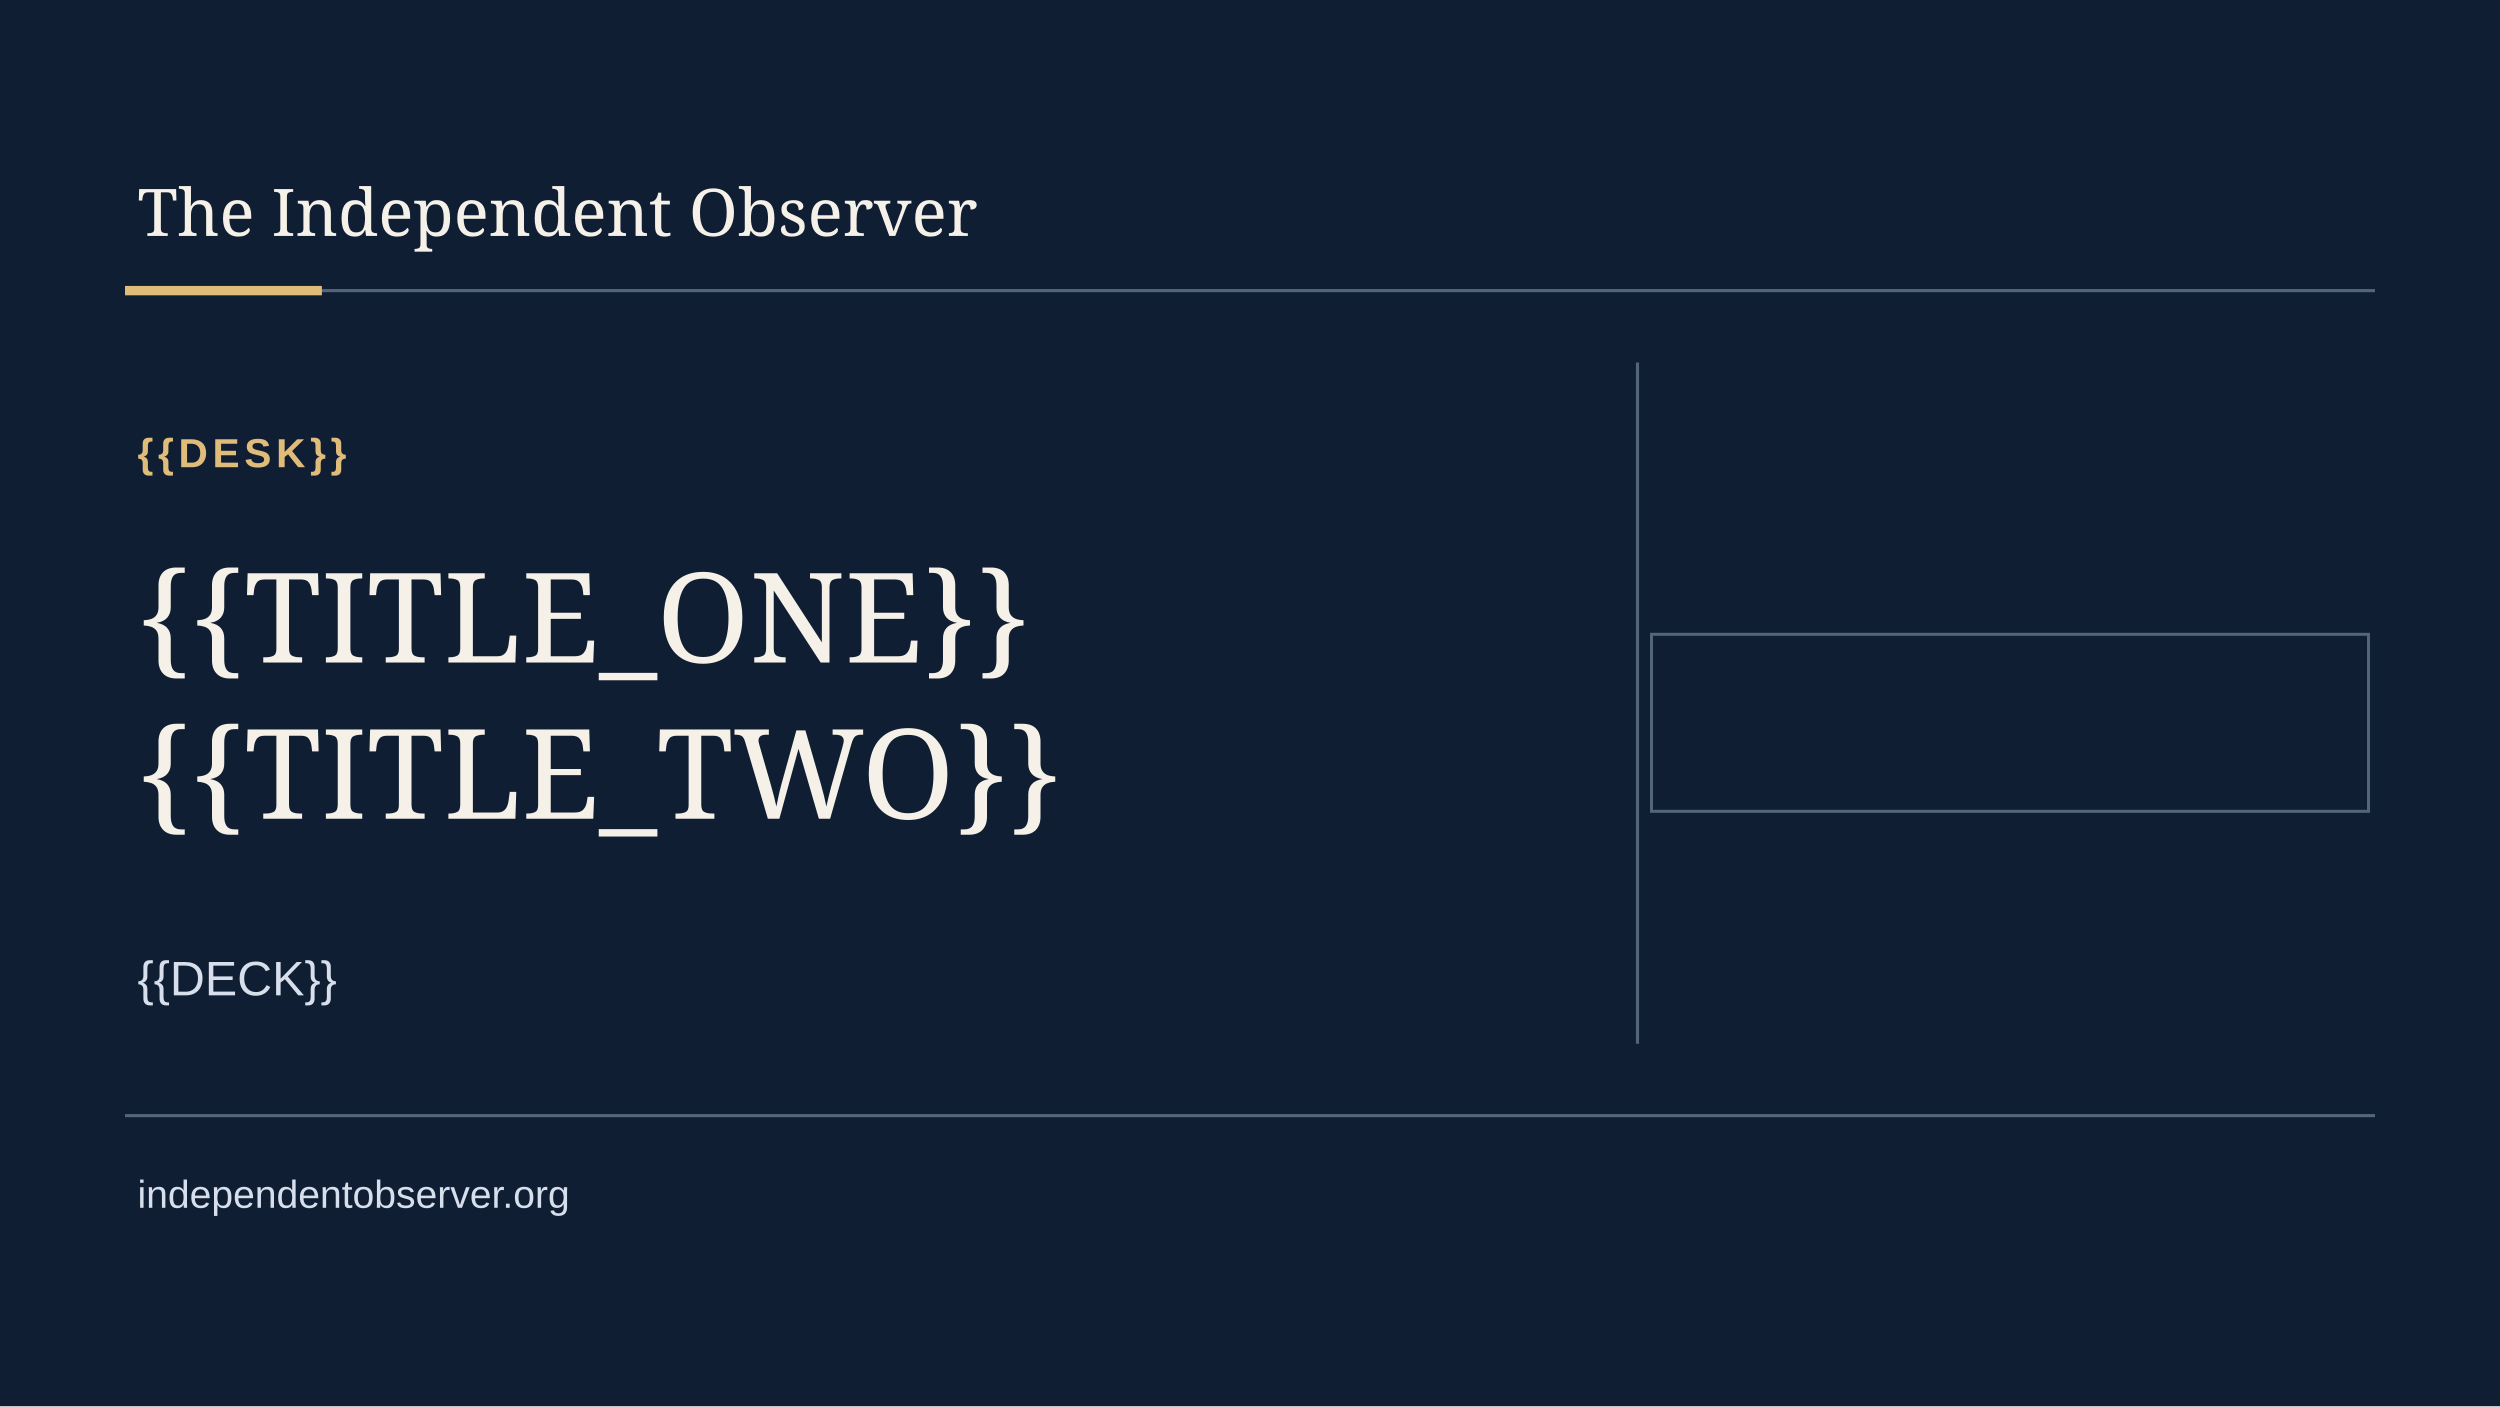
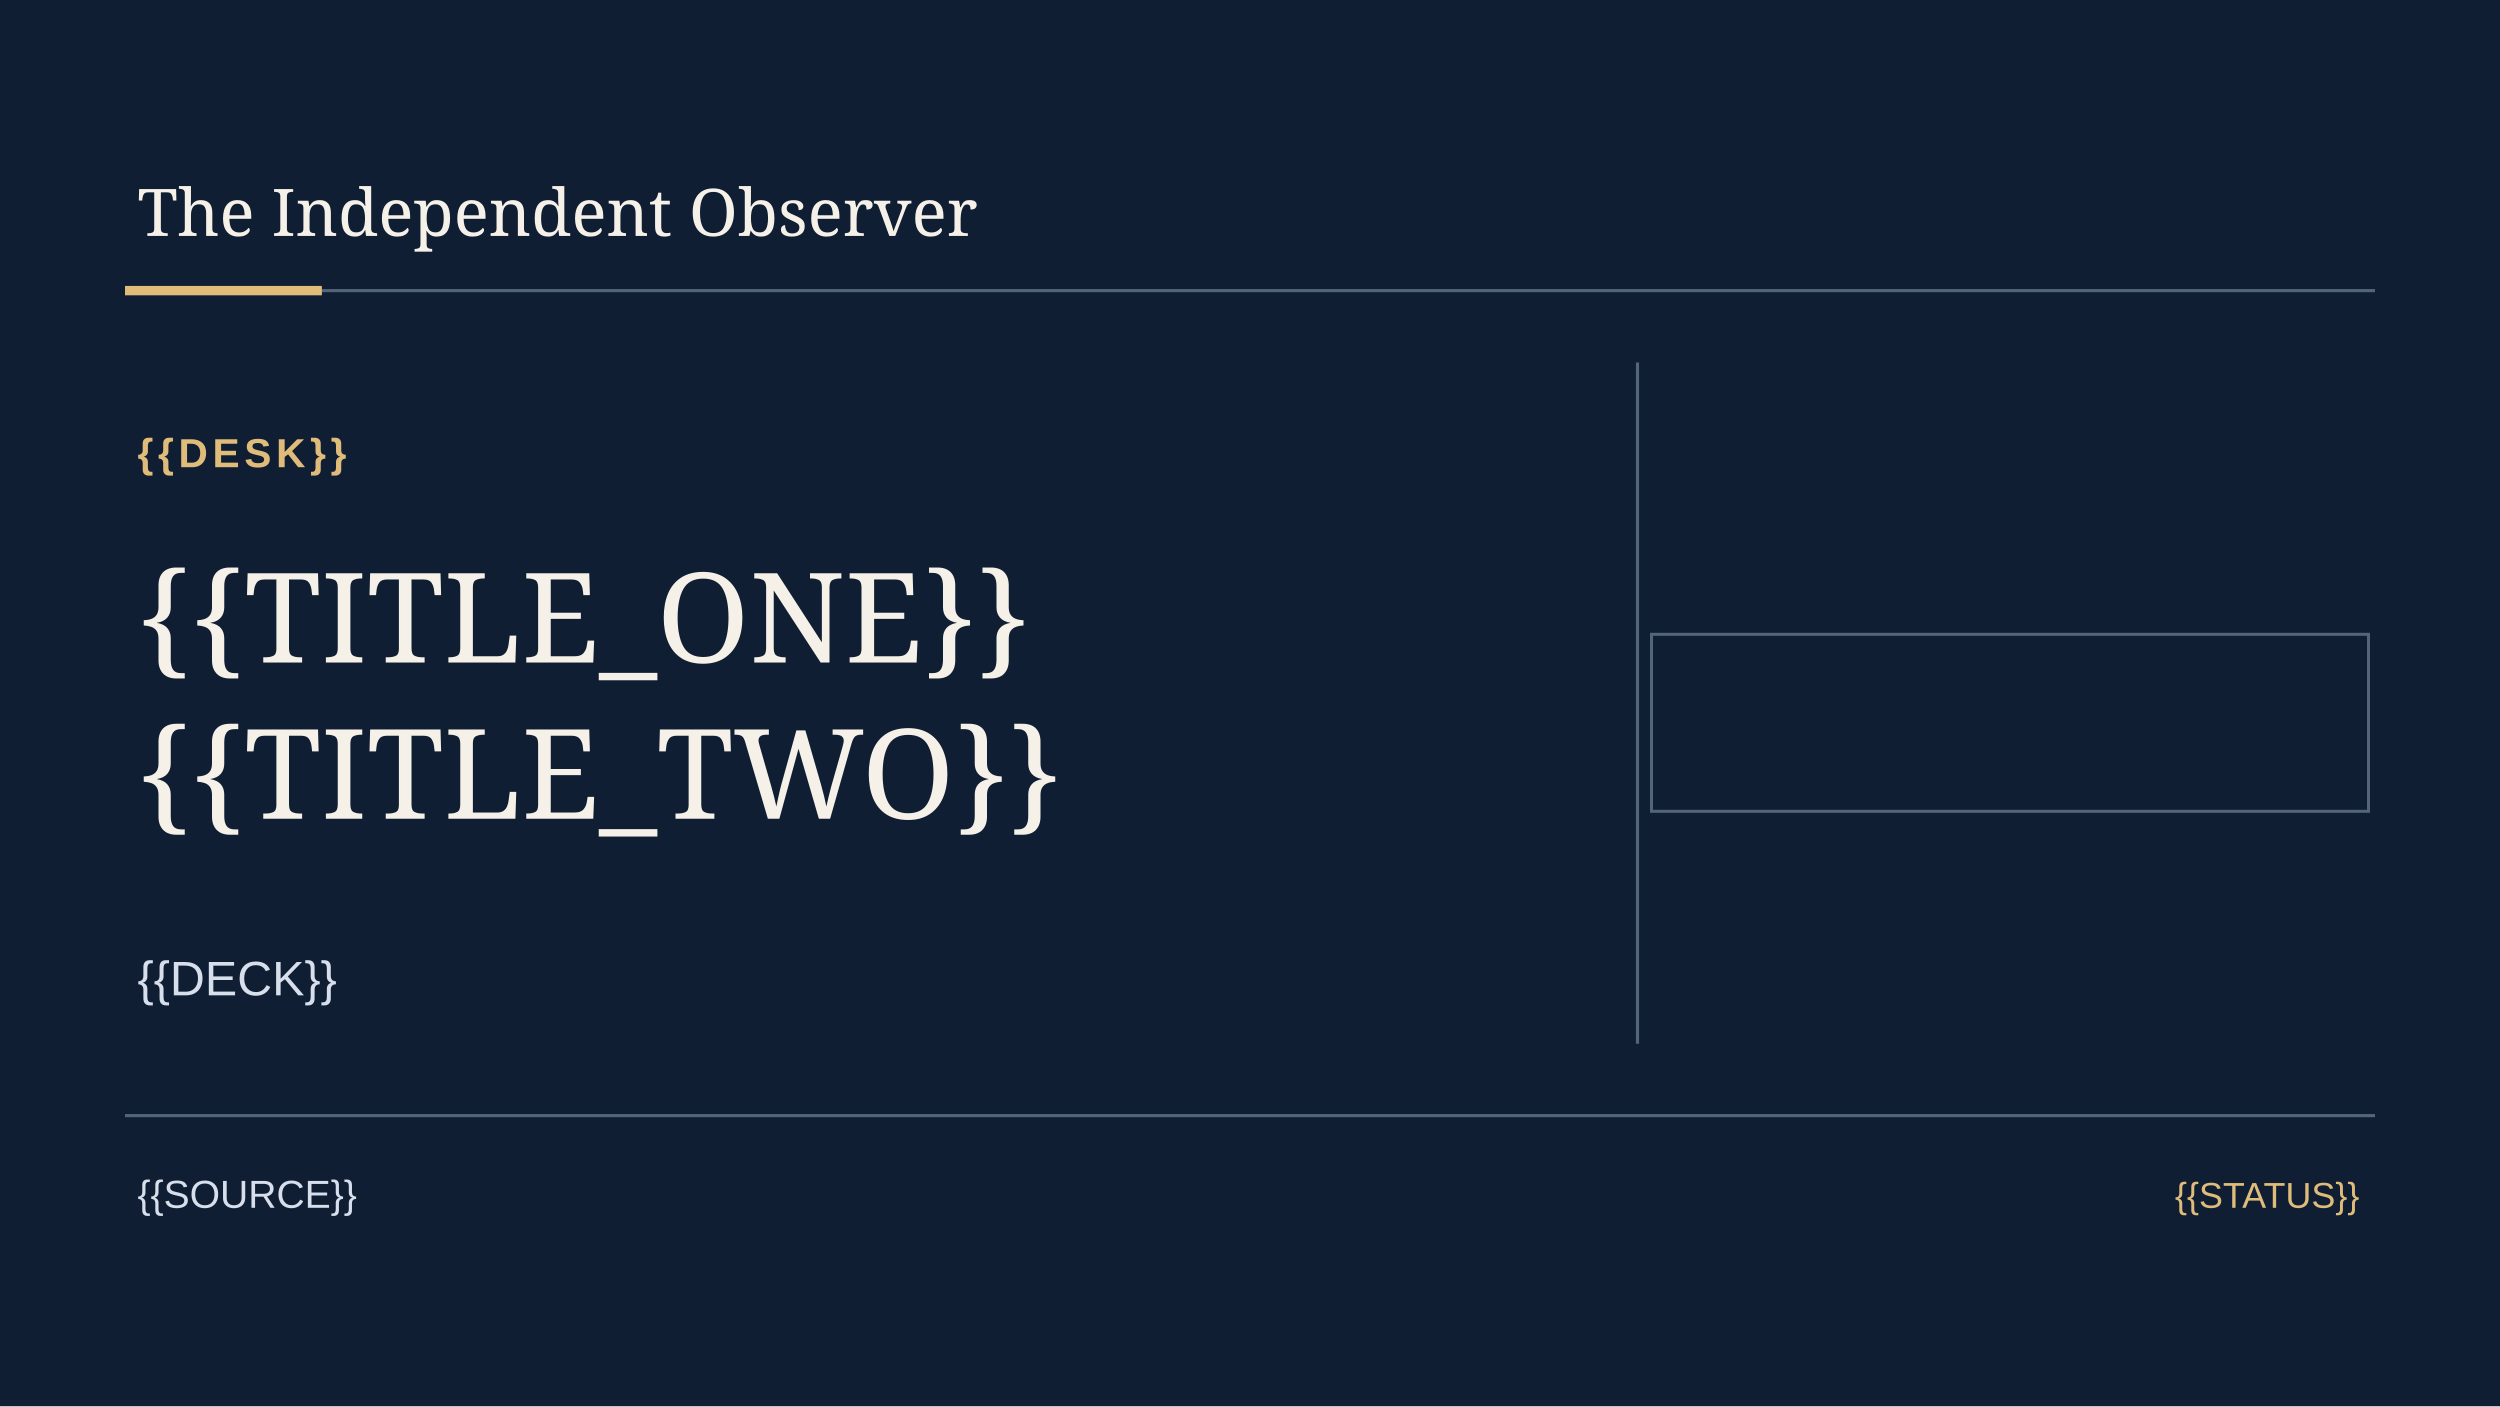
<svg xmlns="http://www.w3.org/2000/svg" viewBox="0 0 1600 900" width="1600" height="900" preserveAspectRatio="xMidYMid slice">
  <rect width="1600" height="900" fill="#101e33" />
  <path d="M80 186h1440M80 714h1440M1048 232v436" fill="none" stroke="#536579" stroke-width="2" />
  <path d="M80 186h126" fill="none" stroke="#e0bc7b" stroke-width="6" />
  <g transform="translate(1056 405) scale(.96)">
    <rect x="1" y="1" width="478" height="118" fill="#101e33" stroke="#536579" stroke-width="2" />
    {{MOTIF}}
  </g>
  <text x="88" y="151" fill="#f5f1e8" font-family="Georgia, serif" font-size="42">The Independent Observer</text>
  <text x="88" y="299" fill="#e0bc7b" font-family="Arial, sans-serif" font-size="26" letter-spacing="3" font-weight="bold">{{DESK}}</text>
  <text x="88" y="424" fill="#f5f1e8" font-family="Georgia, serif" font-size="80">
    <tspan x="88">{{TITLE_ONE}}</tspan>
    <tspan x="88" dy="100">{{TITLE_TWO}}</tspan>
  </text>
  <text x="88" y="637" fill="#d6dfeb" font-family="Arial, sans-serif" font-size="31">{{DECK}}</text>
-   <text x="88" y="773" fill="#d6dfeb" font-family="Arial, sans-serif" font-size="25">independentobserver.org</text>
+   <text x="88" y="773" fill="#d6dfeb" font-family="Arial, sans-serif" font-size="25">{{SOURCE}}</text>
+   <text x="1510" y="773" text-anchor="end" fill="#e0bc7b" font-family="Arial, sans-serif" font-size="23">{{STATUS}}</text>
</svg>
